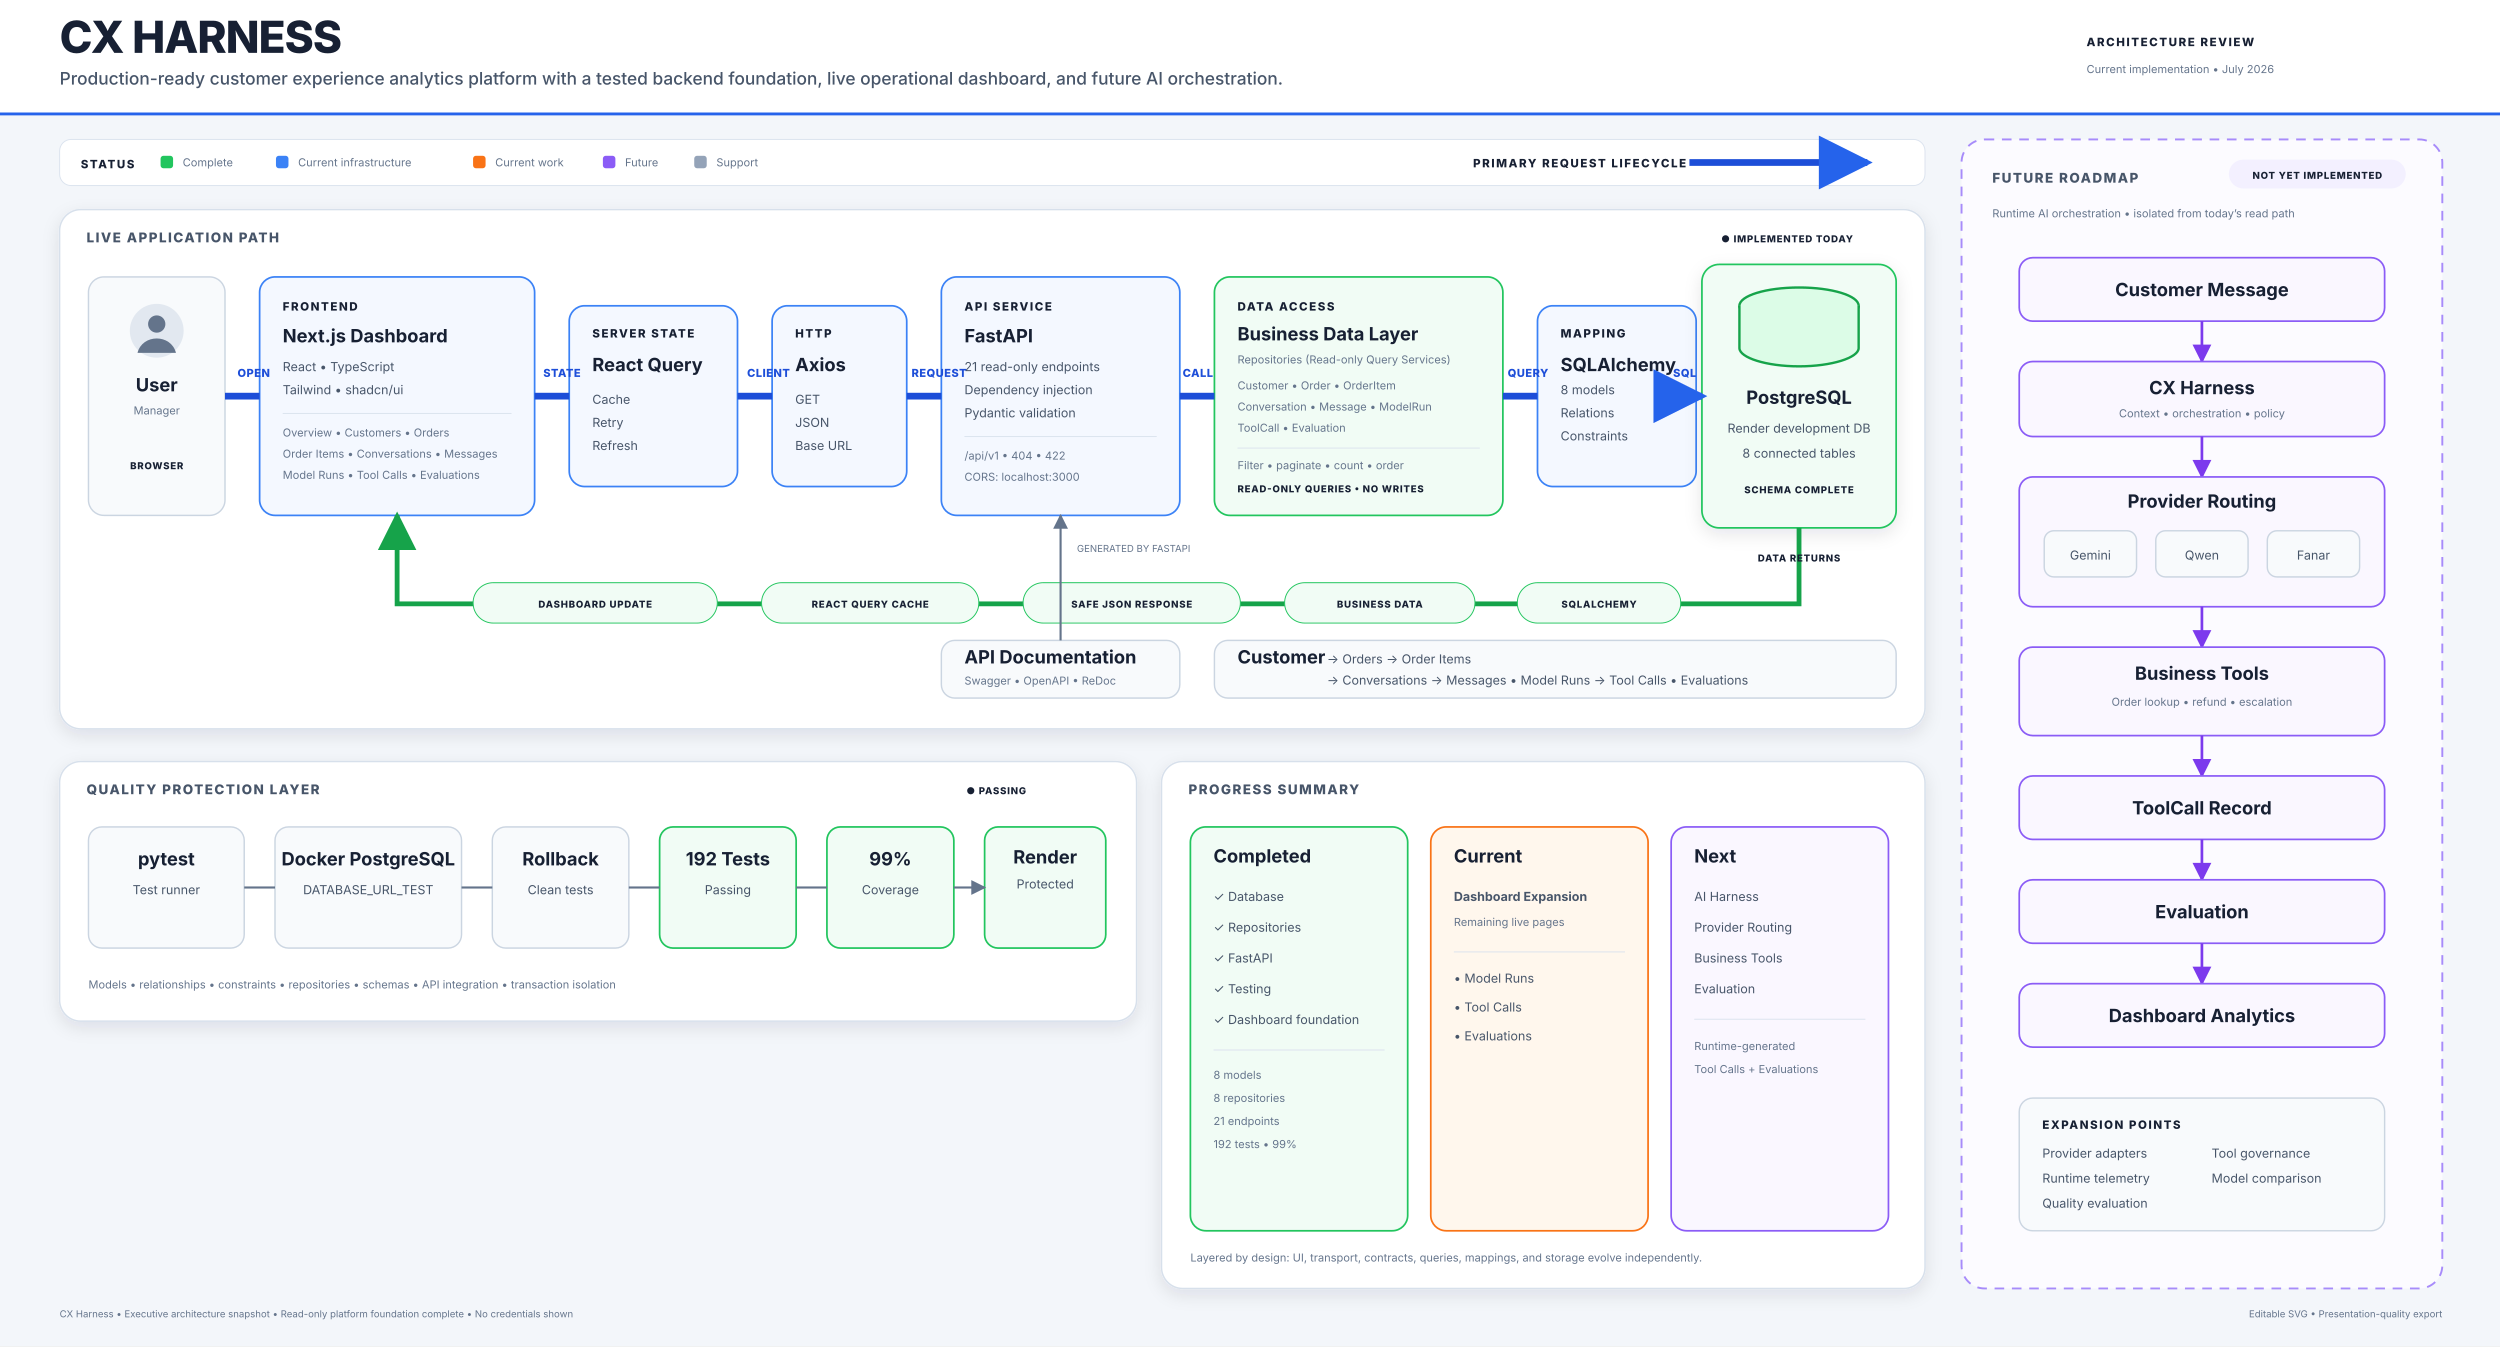
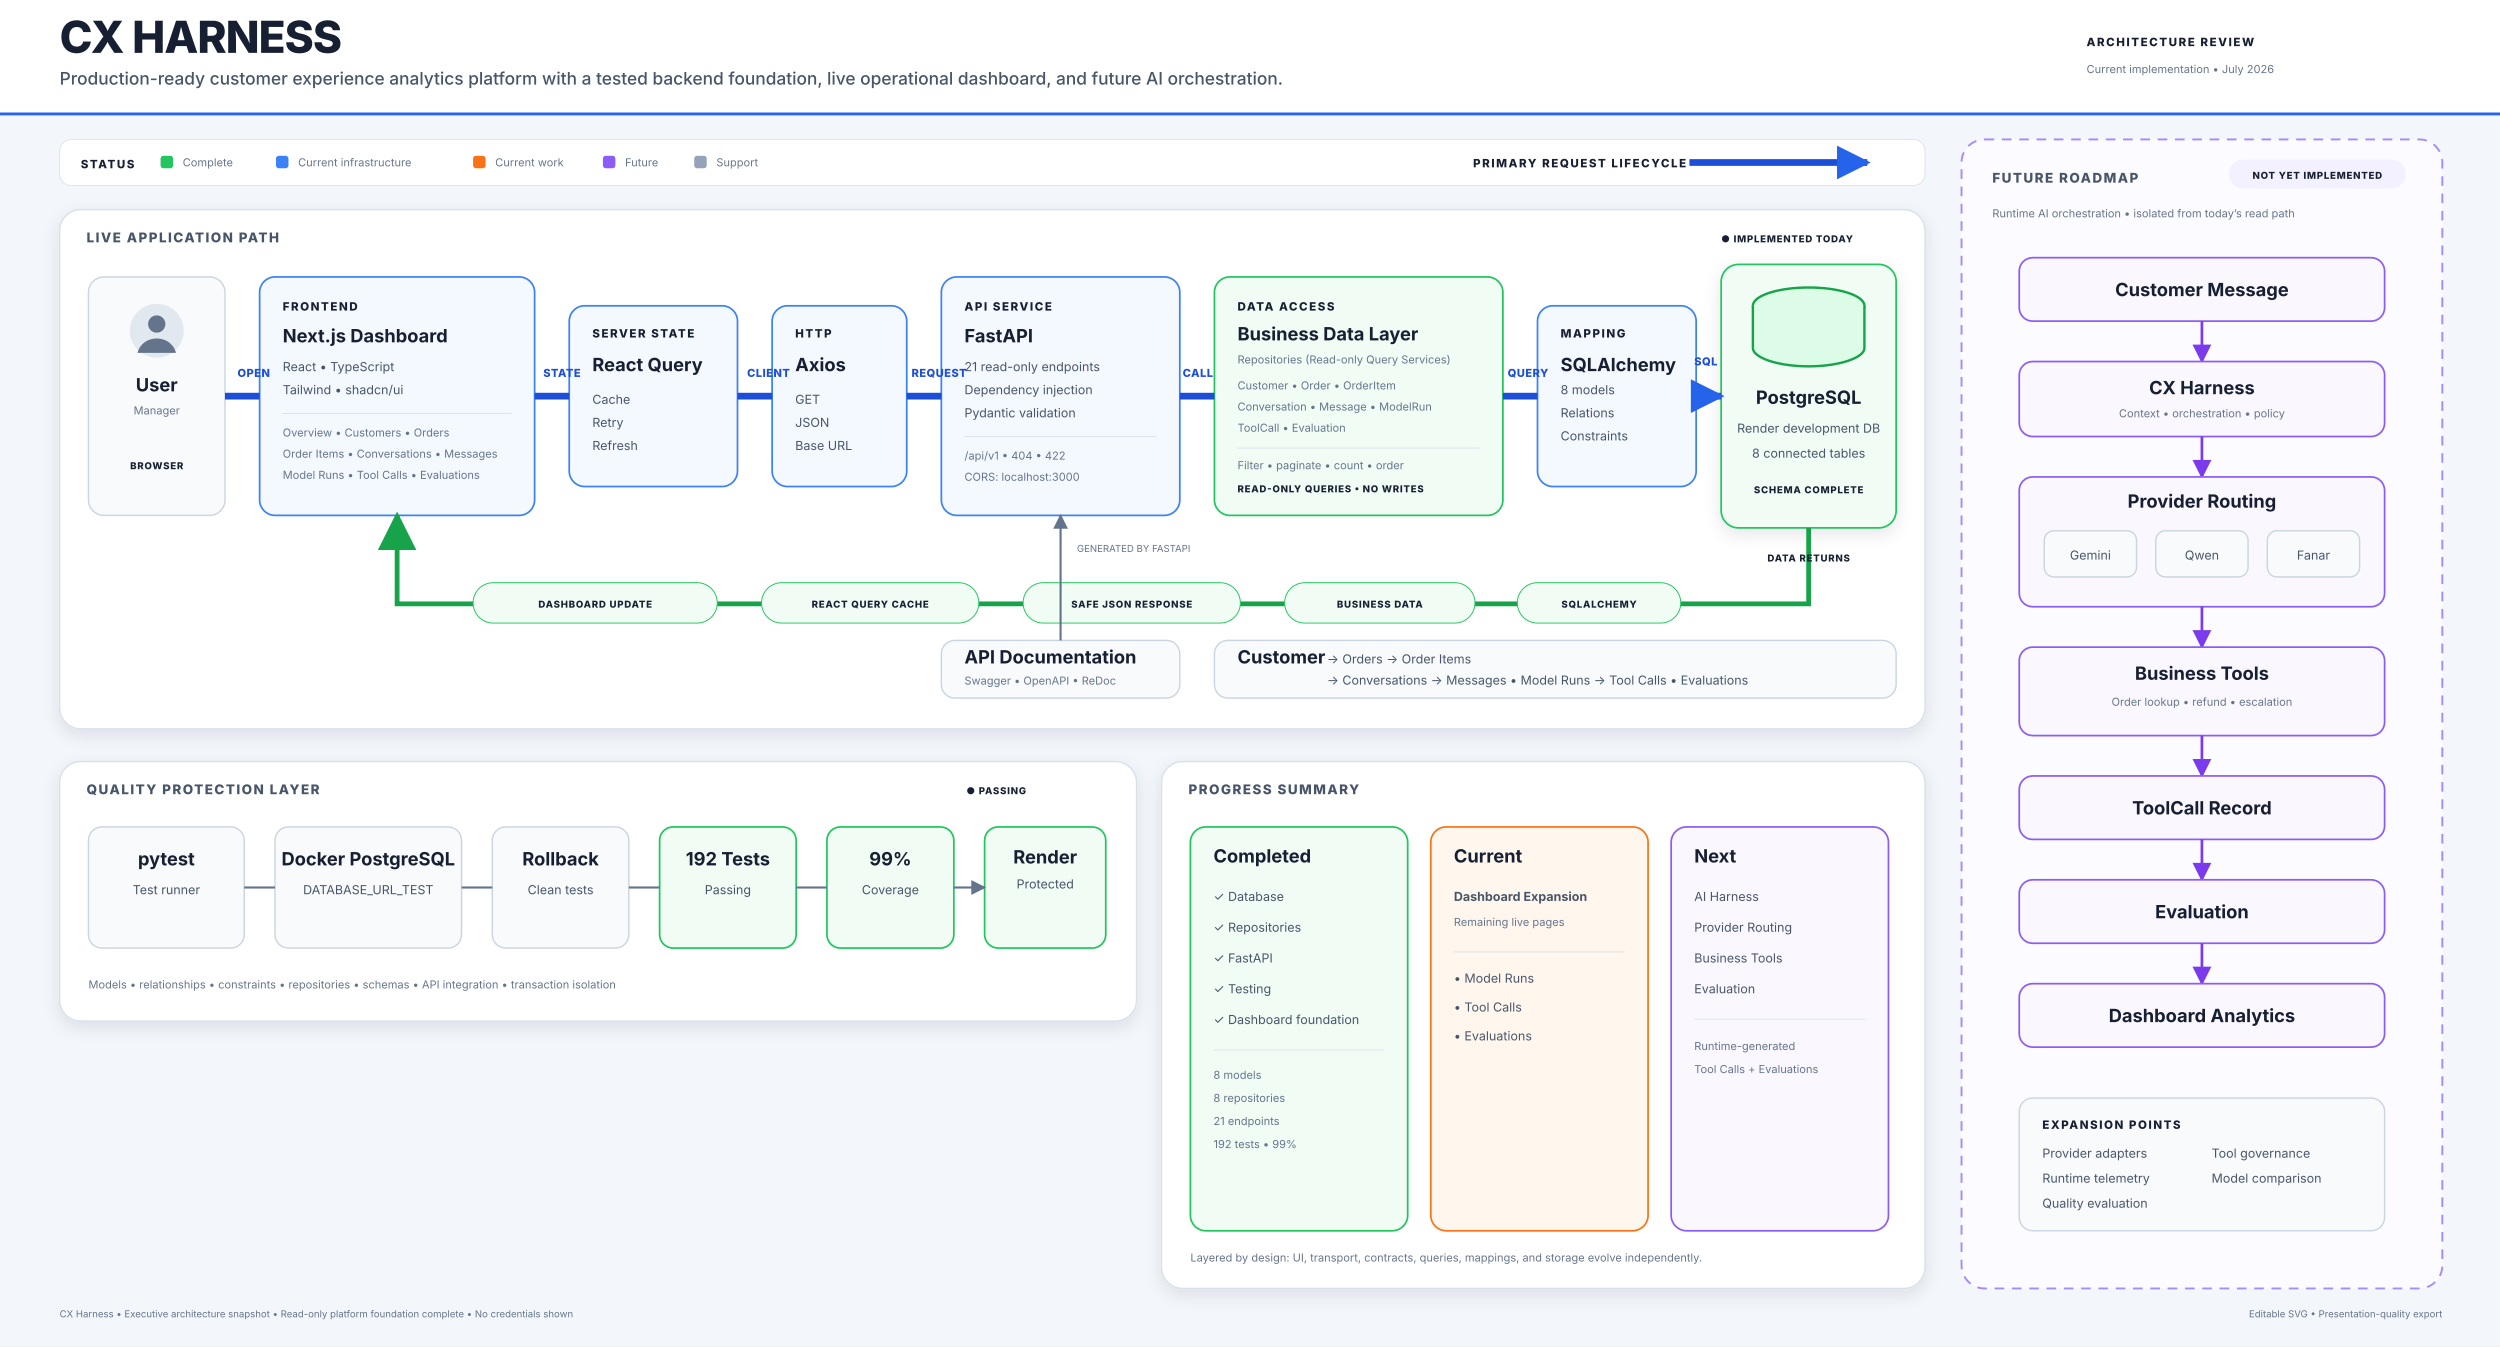
<svg xmlns="http://www.w3.org/2000/svg" width="2600" height="1400" viewBox="0 0 2600 1400" role="img" aria-labelledby="title desc">
  <defs>
    <filter id="shadow" x="-20%" y="-20%" width="140%" height="150%">
      <feDropShadow dx="0" dy="6" stdDeviation="9" flood-color="#0f172a" flood-opacity=".10" />
    </filter>
-     <marker id="arrowBlue" viewBox="0 0 10 10" refX="9" refY="5" markerWidth="8" markerHeight="8" orient="auto">
+     <marker id="arrowBlue" viewBox="0 0 10 10" refX="9" refY="5" markerWidth="5" markerHeight="5" orient="auto">
      <path d="M0 0 10 5 0 10Z" fill="#2563eb" />
    </marker>
    <marker id="arrowGreen" viewBox="0 0 10 10" refX="9" refY="5" markerWidth="8" markerHeight="8" orient="auto">
      <path d="M0 0 10 5 0 10Z" fill="#16a34a" />
    </marker>
    <marker id="arrowGray" viewBox="0 0 10 10" refX="9" refY="5" markerWidth="7" markerHeight="7" orient="auto">
      <path d="M0 0 10 5 0 10Z" fill="#64748b" />
    </marker>
    <marker id="arrowPurple" viewBox="0 0 10 10" refX="9" refY="5" markerWidth="7" markerHeight="7" orient="auto">
      <path d="M0 0 10 5 0 10Z" fill="#7c3aed" />
    </marker>
    <style>
      text{font-family:Inter,"Segoe UI",Arial,sans-serif;fill:#172033}
      .title{font-size:46px;font-weight:800;letter-spacing:-1px}.subtitle{font-size:18px;font-weight:500;fill:#475569}
      .eyebrow{font-size:12px;font-weight:800;letter-spacing:1.6px}.zoneTitle{font-size:14px;font-weight:800;letter-spacing:1.5px;fill:#475569}
      .boxTitle{font-size:19px;font-weight:750}.body{font-size:13px;fill:#475569}.small{font-size:11.5px;fill:#64748b}.tiny{font-size:10px;fill:#64748b}
      .zone{fill:#fff;stroke:#d7e0eb;stroke-width:1.5;filter:url(#shadow)}
      .blue{fill:#f4f8ff;stroke:#3b82f6;stroke-width:1.8}.green{fill:#f1fcf5;stroke:#22c55e;stroke-width:1.8}
      .gray{fill:#f8fafc;stroke:#cbd5e1;stroke-width:1.5}.orange{fill:#fff7ed;stroke:#f97316;stroke-width:1.8}
      .purple{fill:#faf7ff;stroke:#8b5cf6;stroke-width:1.8}.future{fill:#fbfaff;stroke:#8b5cf6;stroke-width:2;stroke-dasharray:10 8}
      .flow{fill:none;stroke:#1d4ed8;stroke-width:7;marker-end:url(#arrowBlue)}.return{fill:none;stroke:#16a34a;stroke-width:5;marker-end:url(#arrowGreen)}
      .support{fill:none;stroke:#64748b;stroke-width:2.2;marker-end:url(#arrowGray)}.futureFlow{fill:none;stroke:#7c3aed;stroke-width:2.8;marker-end:url(#arrowPurple)}
      .line{stroke:#dbe3ee}.pill{font-size:10px;font-weight:800;letter-spacing:.8px}.flowLabel{font-size:11.5px;font-weight:800;fill:#1d4ed8;letter-spacing:.5px}
    </style>
  </defs>
  <rect width="2600" height="1400" fill="#f3f6fa" />
  <rect x="0" y="0" width="2600" height="120" fill="#fff" />
  <rect x="0" y="117" width="2600" height="3" fill="#2563eb" />
  <text x="62" y="55" class="title">CX HARNESS</text>
  <text x="62" y="88" class="subtitle">Production-ready customer experience analytics platform with a tested backend foundation, live operational dashboard, and future AI orchestration.</text>
  <text x="2170" y="48" class="eyebrow" fill="#2563eb">ARCHITECTURE REVIEW</text>
  <text x="2170" y="76" class="small">Current implementation • July 2026</text>
  <g transform="translate(62 145)">
    <rect width="1940" height="48" rx="12" fill="#fff" stroke="#dbe3ee" />
    <text x="22" y="30" class="eyebrow" fill="#64748b">STATUS</text>
    <rect x="105" y="17" width="13" height="13" rx="3" fill="#22c55e" />
    <text x="128" y="28" class="small">Complete</text>
    <rect x="225" y="17" width="13" height="13" rx="3" fill="#3b82f6" />
    <text x="248" y="28" class="small">Current infrastructure</text>
    <rect x="430" y="17" width="13" height="13" rx="3" fill="#f97316" />
    <text x="453" y="28" class="small">Current work</text>
    <rect x="565" y="17" width="13" height="13" rx="3" fill="#8b5cf6" />
    <text x="588" y="28" class="small">Future</text>
    <rect x="660" y="17" width="13" height="13" rx="3" fill="#94a3b8" />
    <text x="683" y="28" class="small">Support</text>
    <text x="1470" y="29" class="eyebrow" fill="#2563eb">PRIMARY REQUEST LIFECYCLE</text>
    <path d="M1695 24h185" class="flow" />
  </g>
  <rect x="62" y="218" width="1940" height="540" rx="22" class="zone" />
  <text x="90" y="252" class="zoneTitle">LIVE APPLICATION PATH</text>
  <text x="1790" y="252" class="pill" fill="#15803d">● IMPLEMENTED TODAY</text>
  <rect x="92" y="288" width="142" height="248" rx="16" class="gray" />
  <circle cx="163" cy="344" r="28" fill="#e2e8f0" />
  <circle cx="163" cy="337" r="9" fill="#64748b" />
  <path d="M143 367c5-20 35-20 40 0" fill="#64748b" />
  <text x="163" y="407" class="boxTitle" text-anchor="middle">User</text>
  <text x="163" y="431" class="small" text-anchor="middle">Manager</text>
  <text x="163" y="488" class="pill" text-anchor="middle" fill="#475569">BROWSER</text>
  <rect x="270" y="288" width="286" height="248" rx="16" class="blue" />
  <text x="294" y="323" class="eyebrow" fill="#2563eb">FRONTEND</text>
  <text x="294" y="356" class="boxTitle">Next.js Dashboard</text>
  <text x="294" y="386" class="body">React • TypeScript</text>
  <text x="294" y="410" class="body">Tailwind • shadcn/ui</text>
  <line x1="294" y1="430" x2="532" y2="430" class="line" />
  <text x="294" y="454" class="small">Overview • Customers • Orders</text>
  <text x="294" y="476" class="small">Order Items • Conversations • Messages</text>
  <text x="294" y="498" class="small">Model Runs • Tool Calls • Evaluations</text>
  <rect x="592" y="318" width="175" height="188" rx="16" class="blue" />
  <text x="616" y="351" class="eyebrow" fill="#2563eb">SERVER STATE</text>
  <text x="616" y="386" class="boxTitle">React Query</text>
  <text x="616" y="420" class="body">Cache</text>
  <text x="616" y="444" class="body">Retry</text>
  <text x="616" y="468" class="body">Refresh</text>
  <rect x="803" y="318" width="140" height="188" rx="16" class="blue" />
  <text x="827" y="351" class="eyebrow" fill="#2563eb">HTTP</text>
  <text x="827" y="386" class="boxTitle">Axios</text>
  <text x="827" y="420" class="body">GET</text>
  <text x="827" y="444" class="body">JSON</text>
  <text x="827" y="468" class="body">Base URL</text>
  <rect x="979" y="288" width="248" height="248" rx="16" class="blue" />
  <text x="1003" y="323" class="eyebrow" fill="#2563eb">API SERVICE</text>
  <text x="1003" y="356" class="boxTitle">FastAPI</text>
  <text x="1003" y="386" class="body">21 read-only endpoints</text>
  <text x="1003" y="410" class="body">Dependency injection</text>
  <text x="1003" y="434" class="body">Pydantic validation</text>
  <line x1="1003" y1="454" x2="1203" y2="454" class="line" />
  <text x="1003" y="478" class="small">/api/v1 • 404 • 422</text>
  <text x="1003" y="500" class="small">CORS: localhost:3000</text>
  <rect x="1263" y="288" width="300" height="248" rx="16" class="green" />
  <text x="1287" y="323" class="eyebrow" fill="#15803d">DATA ACCESS</text>
  <text x="1287" y="354" class="boxTitle">Business Data Layer</text>
  <text x="1287" y="378" class="small">Repositories (Read-only Query Services)</text>
  <text x="1287" y="405" class="small">Customer • Order • OrderItem</text>
  <text x="1287" y="427" class="small">Conversation • Message • ModelRun</text>
  <text x="1287" y="449" class="small">ToolCall • Evaluation</text>
  <line x1="1287" y1="466" x2="1539" y2="466" class="line" />
  <text x="1287" y="488" class="small">Filter • paginate • count • order</text>
  <text x="1287" y="512" class="pill" fill="#15803d">READ-ONLY QUERIES • NO WRITES</text>
  <rect x="1599" y="318" width="165" height="188" rx="16" class="blue" />
  <text x="1623" y="351" class="eyebrow" fill="#2563eb">MAPPING</text>
  <text x="1623" y="386" class="boxTitle">SQLAlchemy</text>
  <text x="1623" y="410" class="body">8 models</text>
  <text x="1623" y="434" class="body">Relations</text>
  <text x="1623" y="458" class="body">Constraints</text>
-   <rect x="1770" y="275" width="202" height="274" rx="18" class="green" filter="url(#shadow)" />
-   <ellipse cx="1871" cy="318" rx="62" ry="19" fill="#dcfce7" stroke="#16a34a" stroke-width="2.5" />
-   <path d="M1809 318v44c0 10 28 19 62 19s62-9 62-19v-44" fill="#dcfce7" stroke="#16a34a" stroke-width="2.5" />
-   <text x="1871" y="420" class="boxTitle" text-anchor="middle" font-size="22">PostgreSQL</text>
-   <text x="1871" y="450" class="body" text-anchor="middle">Render development DB</text>
-   <text x="1871" y="476" class="body" text-anchor="middle">8 connected tables</text>
-   <text x="1871" y="513" class="pill" text-anchor="middle" fill="#15803d">SCHEMA COMPLETE</text>
-   <path d="M234 412h36M556 412h36M767 412h36M943 412h36M1227 412h36M1563 412h36M1764 412h6" class="flow" />
+   <rect x="1790" y="275" width="182" height="274" rx="18" class="green" filter="url(#shadow)" />
+   <ellipse cx="1881" cy="318" rx="58" ry="19" fill="#dcfce7" stroke="#16a34a" stroke-width="2.5" />
+   <path d="M1823 318v44c0 10 26 19 58 19s58-9 58-19v-44" fill="#dcfce7" stroke="#16a34a" stroke-width="2.5" />
+   <text x="1881" y="420" class="boxTitle" text-anchor="middle" font-size="22">PostgreSQL</text>
+   <text x="1881" y="450" class="body" text-anchor="middle">Render development DB</text>
+   <text x="1881" y="476" class="body" text-anchor="middle">8 connected tables</text>
+   <text x="1881" y="513" class="pill" text-anchor="middle" fill="#15803d">SCHEMA COMPLETE</text>
+   <path d="M234 412h36M556 412h36M767 412h36M943 412h36M1227 412h36M1563 412h36M1764 412h26" class="flow" />
  <text x="247" y="392" class="flowLabel">OPEN</text>
  <text x="565" y="392" class="flowLabel">STATE</text>
  <text x="777" y="392" class="flowLabel">CLIENT</text>
  <text x="948" y="392" class="flowLabel">REQUEST</text>
  <text x="1230" y="392" class="flowLabel">CALL</text>
  <text x="1568" y="392" class="flowLabel">QUERY</text>
-   <text x="1740" y="392" class="flowLabel">SQL</text>
-   <path d="M1871 549v79H413v-92" class="return" />
-   <text x="1871" y="584" class="pill" fill="#15803d" text-anchor="middle">DATA RETURNS</text>
+   <text x="1762" y="380" class="flowLabel">SQL</text>
+   <path d="M1881 549v79H413v-92" class="return" />
+   <text x="1881" y="584" class="pill" fill="#15803d" text-anchor="middle">DATA RETURNS</text>
  <g>
    <rect x="1578" y="606" width="170" height="42" rx="21" fill="#f1fcf5" stroke="#22c55e" />
    <text x="1663" y="632" class="pill" fill="#15803d" text-anchor="middle">SQLALCHEMY</text>
    <rect x="1336" y="606" width="198" height="42" rx="21" fill="#f1fcf5" stroke="#22c55e" />
    <text x="1435" y="632" class="pill" fill="#15803d" text-anchor="middle">BUSINESS DATA</text>
    <rect x="1064" y="606" width="226" height="42" rx="21" fill="#f1fcf5" stroke="#22c55e" />
    <text x="1177" y="632" class="pill" fill="#15803d" text-anchor="middle">SAFE JSON RESPONSE</text>
    <rect x="792" y="606" width="226" height="42" rx="21" fill="#f1fcf5" stroke="#22c55e" />
    <text x="905" y="632" class="pill" fill="#15803d" text-anchor="middle">REACT QUERY CACHE</text>
    <rect x="492" y="606" width="254" height="42" rx="21" fill="#f1fcf5" stroke="#22c55e" />
    <text x="619" y="632" class="pill" fill="#15803d" text-anchor="middle">DASHBOARD UPDATE</text>
  </g>
  <rect x="979" y="666" width="248" height="60" rx="14" class="gray" />
  <text x="1003" y="690" class="boxTitle">API Documentation</text>
  <text x="1003" y="712" class="small">Swagger • OpenAPI • ReDoc</text>
  <path d="M1103 666v-130" class="support" />
  <text x="1120" y="574" class="tiny">GENERATED BY FASTAPI</text>
  <rect x="1263" y="666" width="709" height="60" rx="14" class="gray" />
  <text x="1287" y="690" class="boxTitle">Customer</text>
  <text x="1380" y="690" class="body">→ Orders → Order Items</text>
  <text x="1380" y="712" class="body">→ Conversations → Messages • Model Runs → Tool Calls • Evaluations</text>
  <rect x="2040" y="145" width="500" height="1195" rx="24" fill="#fcfbff" stroke="#a78bfa" stroke-width="2" stroke-dasharray="10 8" />
  <text x="2072" y="190" class="zoneTitle" fill="#6d28d9">FUTURE ROADMAP</text>
  <rect x="2318" y="166" width="184" height="30" rx="15" fill="#f3f0ff" />
  <text x="2410" y="186" class="pill" fill="#6d28d9" text-anchor="middle">NOT YET IMPLEMENTED</text>
  <text x="2072" y="226" class="small">Runtime AI orchestration • isolated from today’s read path</text>
  <rect x="2100" y="268" width="380" height="66" rx="14" class="purple" />
  <text x="2290" y="308" class="boxTitle" text-anchor="middle">Customer Message</text>
  <path d="M2290 334v42" class="futureFlow" />
  <rect x="2100" y="376" width="380" height="78" rx="14" class="purple" />
  <text x="2290" y="410" class="boxTitle" text-anchor="middle">CX Harness</text>
  <text x="2290" y="434" class="small" text-anchor="middle">Context • orchestration • policy</text>
  <path d="M2290 454v42" class="futureFlow" />
  <rect x="2100" y="496" width="380" height="135" rx="14" class="purple" />
  <text x="2290" y="528" class="boxTitle" text-anchor="middle">Provider Routing</text>
  <rect x="2126" y="552" width="96" height="48" rx="10" class="gray" />
  <text x="2174" y="582" class="body" text-anchor="middle">Gemini</text>
  <rect x="2242" y="552" width="96" height="48" rx="10" class="gray" />
  <text x="2290" y="582" class="body" text-anchor="middle">Qwen</text>
  <rect x="2358" y="552" width="96" height="48" rx="10" class="gray" />
  <text x="2406" y="582" class="body" text-anchor="middle">Fanar</text>
  <path d="M2290 631v42" class="futureFlow" />
  <rect x="2100" y="673" width="380" height="92" rx="14" class="purple" />
  <text x="2290" y="707" class="boxTitle" text-anchor="middle">Business Tools</text>
  <text x="2290" y="734" class="small" text-anchor="middle">Order lookup • refund • escalation</text>
  <path d="M2290 765v42" class="futureFlow" />
  <rect x="2100" y="807" width="380" height="66" rx="14" class="purple" />
  <text x="2290" y="847" class="boxTitle" text-anchor="middle">ToolCall Record</text>
  <path d="M2290 873v42" class="futureFlow" />
  <rect x="2100" y="915" width="380" height="66" rx="14" class="purple" />
  <text x="2290" y="955" class="boxTitle" text-anchor="middle">Evaluation</text>
  <path d="M2290 981v42" class="futureFlow" />
  <rect x="2100" y="1023" width="380" height="66" rx="14" class="purple" />
  <text x="2290" y="1063" class="boxTitle" text-anchor="middle">Dashboard Analytics</text>
  <rect x="2100" y="1142" width="380" height="138" rx="14" class="gray" />
  <text x="2124" y="1174" class="eyebrow" fill="#6d28d9">EXPANSION POINTS</text>
  <text x="2124" y="1204" class="body">Provider adapters</text>
  <text x="2300" y="1204" class="body">Tool governance</text>
  <text x="2124" y="1230" class="body">Runtime telemetry</text>
  <text x="2300" y="1230" class="body">Model comparison</text>
  <text x="2124" y="1256" class="body">Quality evaluation</text>
  <rect x="62" y="792" width="1120" height="270" rx="22" class="zone" />
  <text x="90" y="826" class="zoneTitle">QUALITY PROTECTION LAYER</text>
  <text x="1005" y="826" class="pill" fill="#15803d">● PASSING</text>
  <rect x="92" y="860" width="162" height="126" rx="14" class="gray" />
  <text x="173" y="900" class="boxTitle" text-anchor="middle">pytest</text>
  <text x="173" y="930" class="body" text-anchor="middle">Test runner</text>
  <rect x="286" y="860" width="194" height="126" rx="14" class="gray" />
  <text x="383" y="900" class="boxTitle" text-anchor="middle">Docker PostgreSQL</text>
  <text x="383" y="930" class="body" text-anchor="middle">DATABASE_URL_TEST</text>
  <rect x="512" y="860" width="142" height="126" rx="14" class="gray" />
  <text x="583" y="900" class="boxTitle" text-anchor="middle">Rollback</text>
  <text x="583" y="930" class="body" text-anchor="middle">Clean tests</text>
  <rect x="686" y="860" width="142" height="126" rx="14" class="green" />
  <text x="757" y="900" class="boxTitle" text-anchor="middle">192 Tests</text>
  <text x="757" y="930" class="body" text-anchor="middle">Passing</text>
  <rect x="860" y="860" width="132" height="126" rx="14" class="green" />
  <text x="926" y="900" class="boxTitle" text-anchor="middle">99%</text>
  <text x="926" y="930" class="body" text-anchor="middle">Coverage</text>
  <rect x="1024" y="860" width="126" height="126" rx="14" class="green" />
  <text x="1087" y="898" class="boxTitle" text-anchor="middle">Render</text>
  <text x="1087" y="924" class="body" text-anchor="middle">Protected</text>
  <path d="M254 923h32M480 923h32M654 923h32M828 923h32M992 923h32" class="support" />
  <text x="92" y="1028" class="small">Models • relationships • constraints • repositories • schemas • API integration • transaction isolation</text>
  <rect x="1208" y="792" width="794" height="548" rx="22" class="zone" />
  <text x="1236" y="826" class="zoneTitle">PROGRESS SUMMARY</text>
  <rect x="1238" y="860" width="226" height="420" rx="16" class="green" />
  <text x="1262" y="897" class="boxTitle">Completed</text>
  <text x="1262" y="937" class="body">✓ Database</text>
  <text x="1262" y="969" class="body">✓ Repositories</text>
  <text x="1262" y="1001" class="body">✓ FastAPI</text>
  <text x="1262" y="1033" class="body">✓ Testing</text>
  <text x="1262" y="1065" class="body">✓ Dashboard foundation</text>
  <line x1="1262" y1="1092" x2="1440" y2="1092" class="line" />
  <text x="1262" y="1122" class="small">8 models</text>
  <text x="1262" y="1146" class="small">8 repositories</text>
  <text x="1262" y="1170" class="small">21 endpoints</text>
  <text x="1262" y="1194" class="small">192 tests • 99%</text>
  <rect x="1488" y="860" width="226" height="420" rx="16" class="orange" />
  <text x="1512" y="897" class="boxTitle">Current</text>
  <text x="1512" y="937" class="body" font-weight="700">Dashboard Expansion</text>
  <text x="1512" y="963" class="small">Remaining live pages</text>
  <line x1="1512" y1="990" x2="1690" y2="990" class="line" />
  <text x="1512" y="1022" class="body">• Model Runs</text>
  <text x="1512" y="1052" class="body">• Tool Calls</text>
  <text x="1512" y="1082" class="body">• Evaluations</text>
  <rect x="1738" y="860" width="226" height="420" rx="16" class="purple" />
  <text x="1762" y="897" class="boxTitle">Next</text>
  <text x="1762" y="937" class="body">AI Harness</text>
  <text x="1762" y="969" class="body">Provider Routing</text>
  <text x="1762" y="1001" class="body">Business Tools</text>
  <text x="1762" y="1033" class="body">Evaluation</text>
  <line x1="1762" y1="1060" x2="1940" y2="1060" class="line" />
  <text x="1762" y="1092" class="small">Runtime-generated</text>
  <text x="1762" y="1116" class="small">Tool Calls + Evaluations</text>
  <text x="1238" y="1312" class="small">Layered by design: UI, transport, contracts, queries, mappings, and storage evolve independently.</text>
  <text x="62" y="1370" class="tiny">CX Harness • Executive architecture snapshot • Read-only platform foundation complete • No credentials shown</text>
  <text x="2540" y="1370" class="tiny" text-anchor="end">Editable SVG • Presentation-quality export</text>
</svg>
